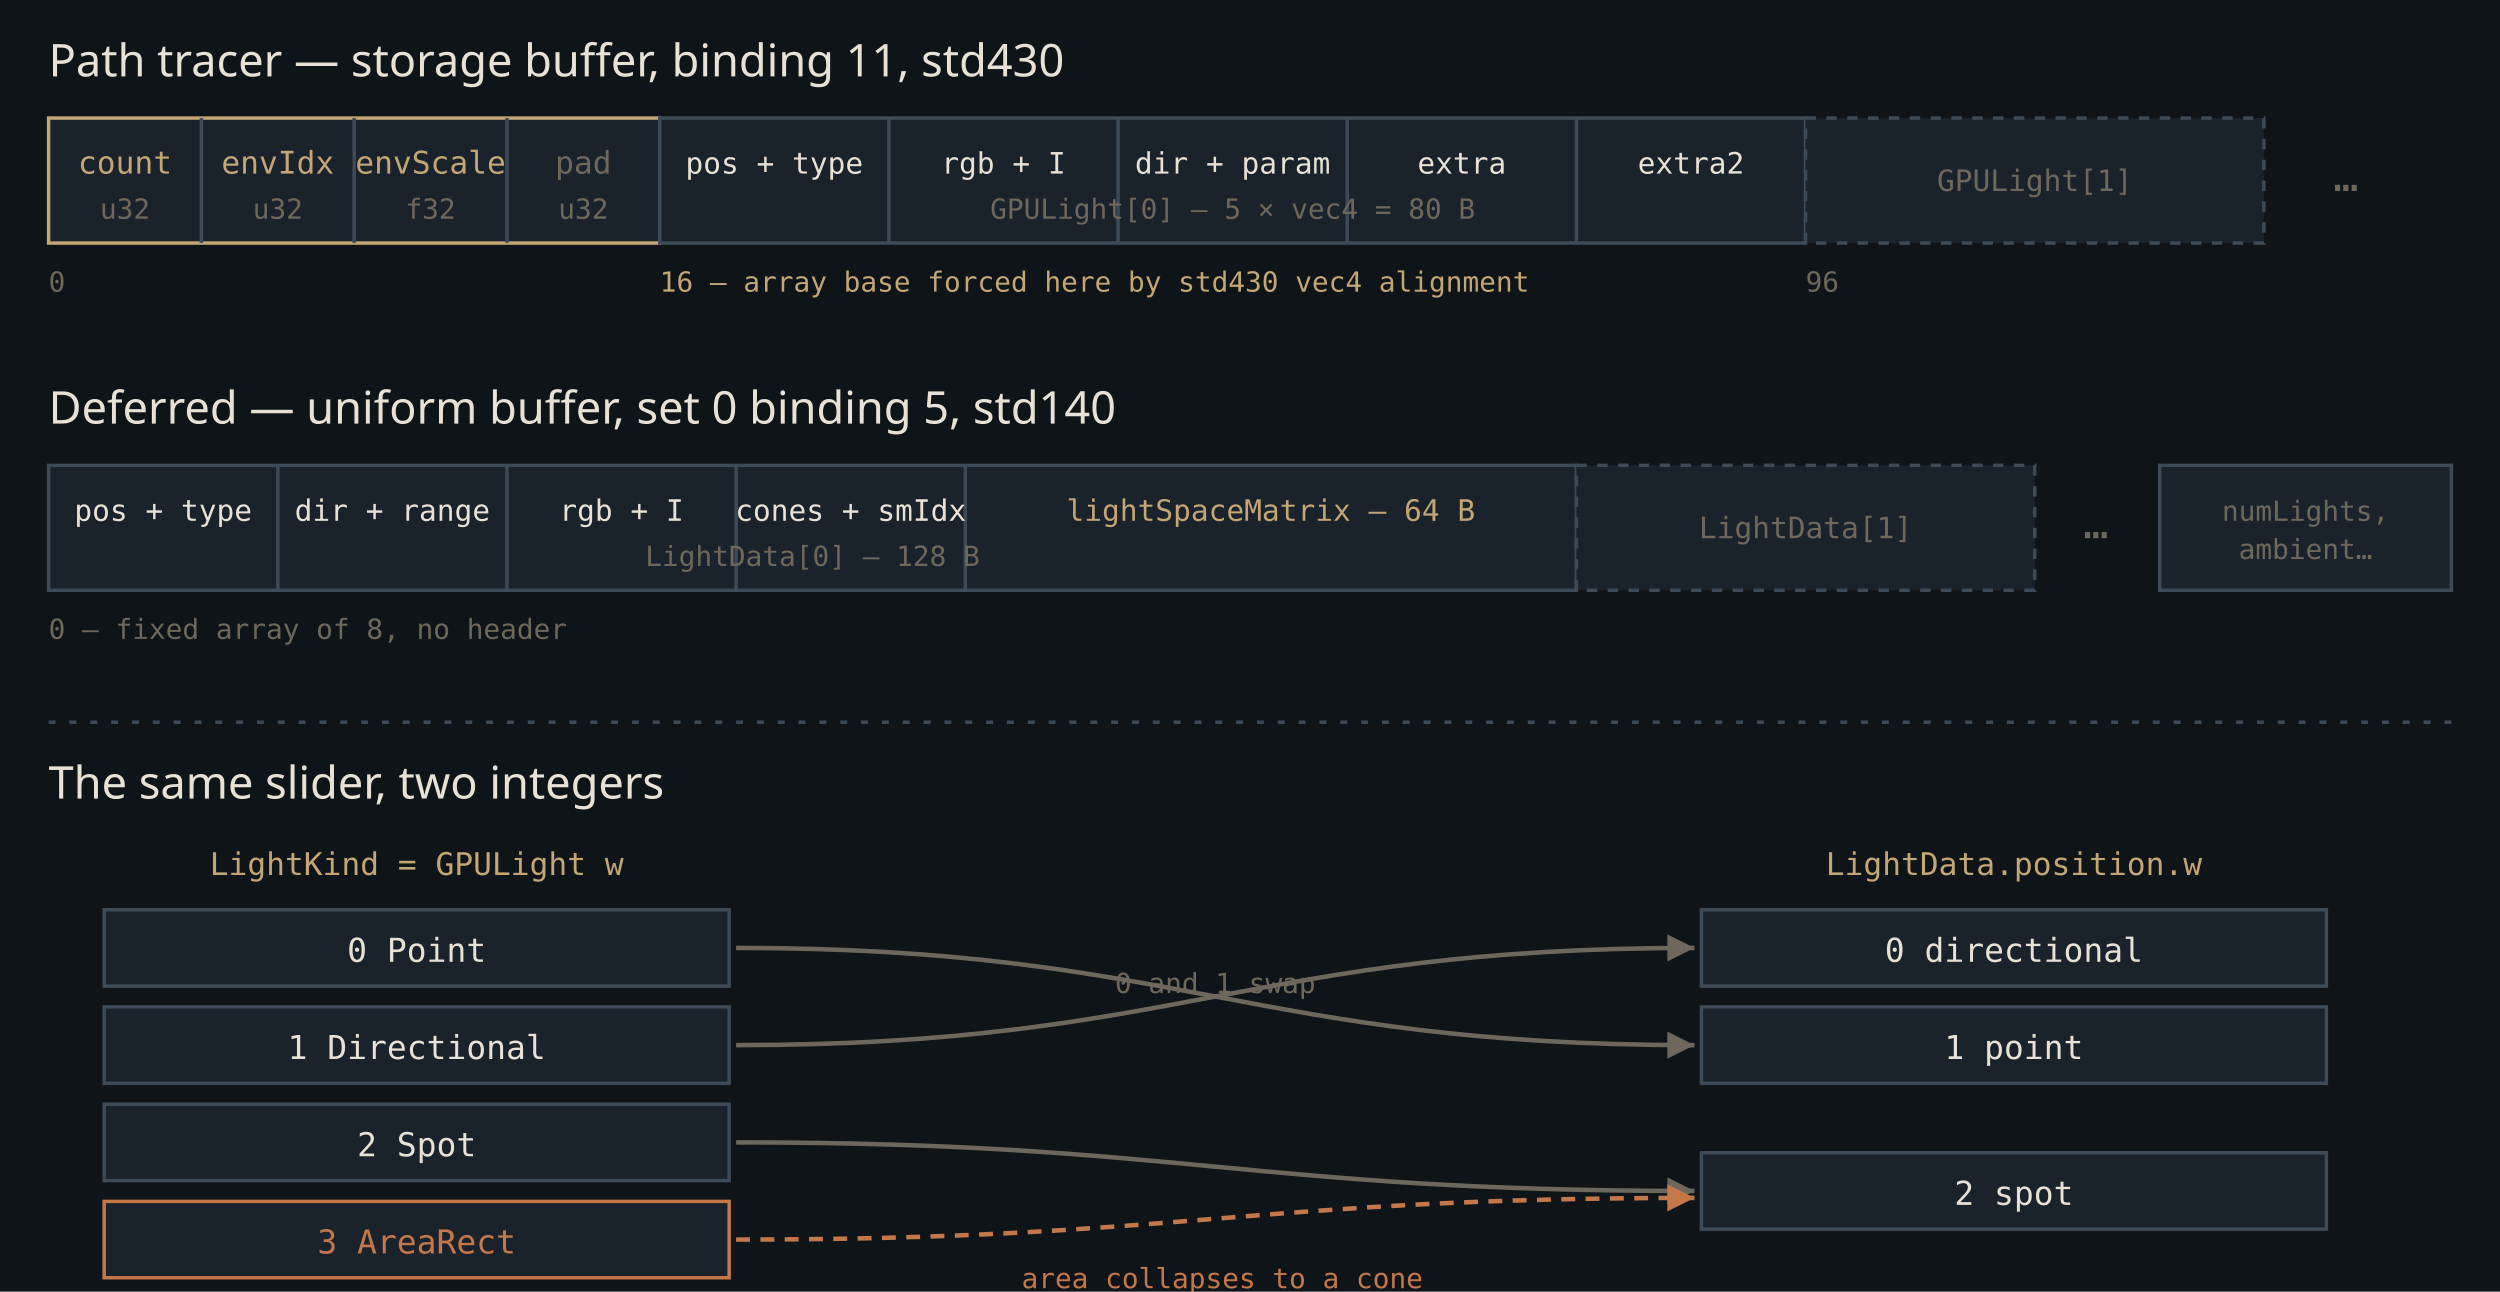
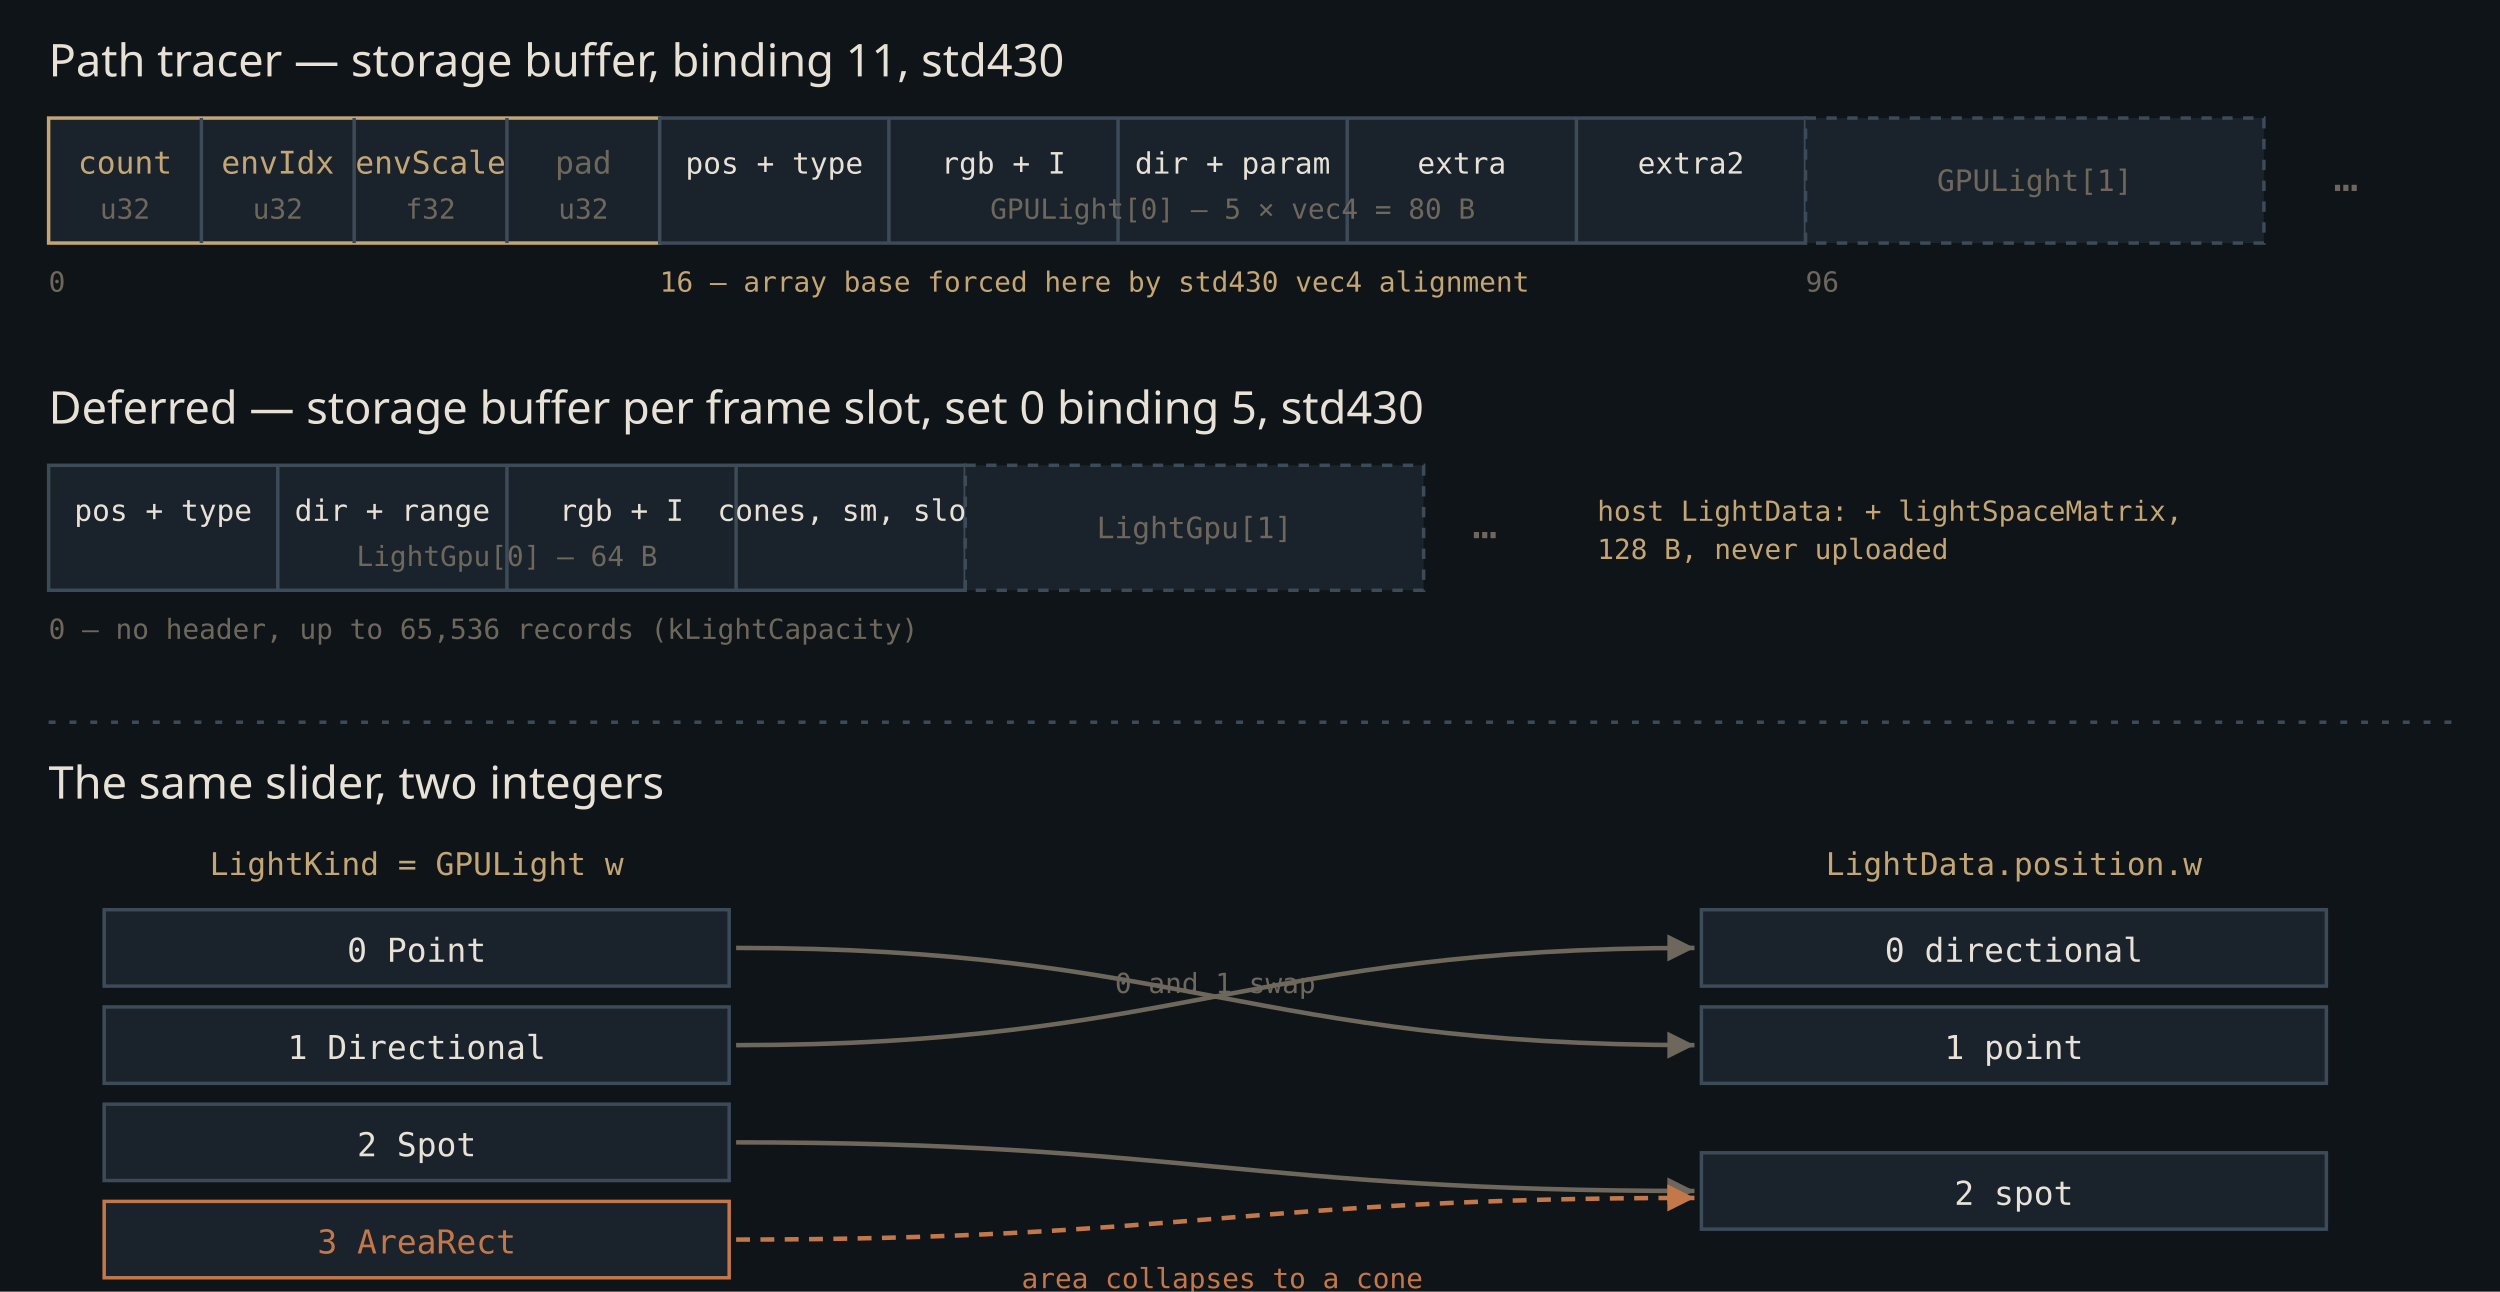
- <svg xmlns="http://www.w3.org/2000/svg" viewBox="0 0 720 372" class="unit-diagram" role="img" aria-label="Byte layout of the path tracer's GPULight SSBO and the deferred pipeline's LightData UBO, and the light type-code remap between them.">
+ <svg xmlns="http://www.w3.org/2000/svg" viewBox="0 0 720 372" class="unit-diagram" role="img" aria-label="Byte layout of the path tracer's GPULight SSBO and the deferred pipeline's LightGpu light table, and the light type-code remap between them.">
  <defs>
    <marker id="ml-arrow" markerWidth="7" markerHeight="7" refX="6" refY="3" orient="auto">
      <path d="M0,0 L6,3 L0,6 Z" fill="#6e685c" />
    </marker>
    <marker id="ml-arrow-hot" markerWidth="7" markerHeight="7" refX="6" refY="3" orient="auto">
      <path d="M0,0 L6,3 L0,6 Z" fill="#c4784a" />
    </marker>
  </defs>
  <rect x="0" y="0" width="720" height="372" fill="#0f1419" />
  <text x="14" y="22" font-family="DM Sans,sans-serif" font-size="13" fill="#e8e2d6">Path tracer — storage buffer, binding 11, std430</text>
  <rect x="14" y="34" width="176" height="36" fill="#1a222c" stroke="#c4a574" stroke-width="1" />
  <line x1="58" y1="34" x2="58" y2="70" stroke="#3d4a58" />
  <line x1="102" y1="34" x2="102" y2="70" stroke="#3d4a58" />
  <line x1="146" y1="34" x2="146" y2="70" stroke="#3d4a58" />
  <text x="36" y="50" text-anchor="middle" font-family="IBM Plex Mono,monospace" font-size="9" fill="#c4a574">count</text>
  <text x="80" y="50" text-anchor="middle" font-family="IBM Plex Mono,monospace" font-size="9" fill="#c4a574">envIdx</text>
  <text x="124" y="50" text-anchor="middle" font-family="IBM Plex Mono,monospace" font-size="9" fill="#c4a574">envScale</text>
  <text x="168" y="50" text-anchor="middle" font-family="IBM Plex Mono,monospace" font-size="9" fill="#6e685c">pad</text>
  <text x="36" y="63" text-anchor="middle" font-family="IBM Plex Mono,monospace" font-size="8" fill="#6e685c">u32</text>
  <text x="80" y="63" text-anchor="middle" font-family="IBM Plex Mono,monospace" font-size="8" fill="#6e685c">u32</text>
  <text x="124" y="63" text-anchor="middle" font-family="IBM Plex Mono,monospace" font-size="8" fill="#6e685c">f32</text>
  <text x="168" y="63" text-anchor="middle" font-family="IBM Plex Mono,monospace" font-size="8" fill="#6e685c">u32</text>
  <rect x="190" y="34" width="330" height="36" fill="#1a222c" stroke="#3d4a58" stroke-width="1" />
  <line x1="256" y1="34" x2="256" y2="70" stroke="#3d4a58" />
  <line x1="322" y1="34" x2="322" y2="70" stroke="#3d4a58" />
  <line x1="388" y1="34" x2="388" y2="70" stroke="#3d4a58" />
  <line x1="454" y1="34" x2="454" y2="70" stroke="#3d4a58" />
  <text x="223" y="50" text-anchor="middle" font-family="IBM Plex Mono,monospace" font-size="8.5" fill="#e8e2d6">pos + type</text>
  <text x="289" y="50" text-anchor="middle" font-family="IBM Plex Mono,monospace" font-size="8.5" fill="#e8e2d6">rgb + I</text>
  <text x="355" y="50" text-anchor="middle" font-family="IBM Plex Mono,monospace" font-size="8.5" fill="#e8e2d6">dir + param</text>
  <text x="421" y="50" text-anchor="middle" font-family="IBM Plex Mono,monospace" font-size="8.5" fill="#e8e2d6">extra</text>
  <text x="487" y="50" text-anchor="middle" font-family="IBM Plex Mono,monospace" font-size="8.5" fill="#e8e2d6">extra2</text>
  <text x="355" y="63" text-anchor="middle" font-family="IBM Plex Mono,monospace" font-size="8" fill="#6e685c">GPULight[0] — 5 × vec4 = 80 B</text>
  <rect x="520" y="34" width="132" height="36" fill="#1a222c" stroke="#3d4a58" stroke-dasharray="3 3" />
  <text x="586" y="55" text-anchor="middle" font-family="IBM Plex Mono,monospace" font-size="8.5" fill="#6e685c">GPULight[1]</text>
  <text x="672" y="55" font-family="IBM Plex Mono,monospace" font-size="12" fill="#6e685c">…</text>
  <text x="14" y="84" font-family="IBM Plex Mono,monospace" font-size="8" fill="#6e685c">0</text>
  <text x="190" y="84" font-family="IBM Plex Mono,monospace" font-size="8" fill="#c4a574">16 — array base forced here by std430 vec4 alignment</text>
  <text x="520" y="84" font-family="IBM Plex Mono,monospace" font-size="8" fill="#6e685c">96</text>
-   <text x="14" y="122" font-family="DM Sans,sans-serif" font-size="13" fill="#e8e2d6">Deferred — uniform buffer, set 0 binding 5, std140</text>
-   <rect x="14" y="134" width="440" height="36" fill="#1a222c" stroke="#3d4a58" stroke-width="1" />
+   <text x="14" y="122" font-family="DM Sans,sans-serif" font-size="13" fill="#e8e2d6">Deferred — storage buffer per frame slot, set 0 binding 5, std430</text>
+   <rect x="14" y="134" width="264" height="36" fill="#1a222c" stroke="#3d4a58" stroke-width="1" />
  <line x1="80" y1="134" x2="80" y2="170" stroke="#3d4a58" />
  <line x1="146" y1="134" x2="146" y2="170" stroke="#3d4a58" />
  <line x1="212" y1="134" x2="212" y2="170" stroke="#3d4a58" />
-   <line x1="278" y1="134" x2="278" y2="170" stroke="#3d4a58" />
  <text x="47" y="150" text-anchor="middle" font-family="IBM Plex Mono,monospace" font-size="8.5" fill="#e8e2d6">pos + type</text>
  <text x="113" y="150" text-anchor="middle" font-family="IBM Plex Mono,monospace" font-size="8.5" fill="#e8e2d6">dir + range</text>
  <text x="179" y="150" text-anchor="middle" font-family="IBM Plex Mono,monospace" font-size="8.5" fill="#e8e2d6">rgb + I</text>
-   <text x="245" y="150" text-anchor="middle" font-family="IBM Plex Mono,monospace" font-size="8.5" fill="#e8e2d6">cones + smIdx</text>
-   <text x="366" y="150" text-anchor="middle" font-family="IBM Plex Mono,monospace" font-size="8.5" fill="#c4a574">lightSpaceMatrix — 64 B</text>
-   <text x="234" y="163" text-anchor="middle" font-family="IBM Plex Mono,monospace" font-size="8" fill="#6e685c">LightData[0] — 128 B</text>
-   <rect x="454" y="134" width="132" height="36" fill="#1a222c" stroke="#3d4a58" stroke-dasharray="3 3" />
-   <text x="520" y="155" text-anchor="middle" font-family="IBM Plex Mono,monospace" font-size="8.5" fill="#6e685c">LightData[1]</text>
-   <text x="600" y="155" font-family="IBM Plex Mono,monospace" font-size="12" fill="#6e685c">…</text>
-   <rect x="622" y="134" width="84" height="36" fill="#1a222c" stroke="#3d4a58" />
-   <text x="664" y="150" text-anchor="middle" font-family="IBM Plex Mono,monospace" font-size="8" fill="#6e685c">numLights,</text>
-   <text x="664" y="161" text-anchor="middle" font-family="IBM Plex Mono,monospace" font-size="8" fill="#6e685c">ambient…</text>
-   <text x="14" y="184" font-family="IBM Plex Mono,monospace" font-size="8" fill="#6e685c">0 — fixed array of 8, no header</text>
+   <text x="245" y="150" text-anchor="middle" font-family="IBM Plex Mono,monospace" font-size="8.5" fill="#e8e2d6">cones, sm, slot</text>
+   <text x="146" y="163" text-anchor="middle" font-family="IBM Plex Mono,monospace" font-size="8" fill="#6e685c">LightGpu[0] — 64 B</text>
+   <rect x="278" y="134" width="132" height="36" fill="#1a222c" stroke="#3d4a58" stroke-dasharray="3 3" />
+   <text x="344" y="155" text-anchor="middle" font-family="IBM Plex Mono,monospace" font-size="8.5" fill="#6e685c">LightGpu[1]</text>
+   <text x="424" y="155" font-family="IBM Plex Mono,monospace" font-size="12" fill="#6e685c">…</text>
+   <text x="460" y="150" font-family="IBM Plex Mono,monospace" font-size="8" fill="#c4a574">host LightData: + lightSpaceMatrix,</text>
+   <text x="460" y="161" font-family="IBM Plex Mono,monospace" font-size="8" fill="#c4a574">128 B, never uploaded</text>
+   <text x="14" y="184" font-family="IBM Plex Mono,monospace" font-size="8" fill="#6e685c">0 — no header, up to 65,536 records (kLightCapacity)</text>
  <line x1="14" y1="208" x2="706" y2="208" stroke="#3d4a58" stroke-dasharray="2 4" />
  <text x="14" y="230" font-family="DM Sans,sans-serif" font-size="13" fill="#e8e2d6">The same slider, two integers</text>
  <text x="120" y="252" text-anchor="middle" font-family="IBM Plex Mono,monospace" font-size="9" fill="#c4a574">LightKind = GPULight w</text>
  <text x="580" y="252" text-anchor="middle" font-family="IBM Plex Mono,monospace" font-size="9" fill="#c4a574">LightData.position.w</text>
  <rect x="30" y="262" width="180" height="22" fill="#1a222c" stroke="#3d4a58" />
  <text x="120" y="277" text-anchor="middle" font-family="IBM Plex Mono,monospace" font-size="9.5" fill="#e8e2d6">0  Point</text>
  <rect x="30" y="290" width="180" height="22" fill="#1a222c" stroke="#3d4a58" />
  <text x="120" y="305" text-anchor="middle" font-family="IBM Plex Mono,monospace" font-size="9.5" fill="#e8e2d6">1  Directional</text>
  <rect x="30" y="318" width="180" height="22" fill="#1a222c" stroke="#3d4a58" />
  <text x="120" y="333" text-anchor="middle" font-family="IBM Plex Mono,monospace" font-size="9.5" fill="#e8e2d6">2  Spot</text>
  <rect x="30" y="346" width="180" height="22" fill="#1a222c" stroke="#c4784a" />
  <text x="120" y="361" text-anchor="middle" font-family="IBM Plex Mono,monospace" font-size="9.5" fill="#c4784a">3  AreaRect</text>
  <rect x="490" y="262" width="180" height="22" fill="#1a222c" stroke="#3d4a58" />
  <text x="580" y="277" text-anchor="middle" font-family="IBM Plex Mono,monospace" font-size="9.5" fill="#e8e2d6">0  directional</text>
  <rect x="490" y="290" width="180" height="22" fill="#1a222c" stroke="#3d4a58" />
  <text x="580" y="305" text-anchor="middle" font-family="IBM Plex Mono,monospace" font-size="9.5" fill="#e8e2d6">1  point</text>
  <rect x="490" y="332" width="180" height="22" fill="#1a222c" stroke="#3d4a58" />
  <text x="580" y="347" text-anchor="middle" font-family="IBM Plex Mono,monospace" font-size="9.5" fill="#e8e2d6">2  spot</text>
  <path d="M212 273 C 340 273, 360 301, 488 301" fill="none" stroke="#6e685c" stroke-width="1.3" marker-end="url(#ml-arrow)" />
  <path d="M212 301 C 340 301, 360 273, 488 273" fill="none" stroke="#6e685c" stroke-width="1.3" marker-end="url(#ml-arrow)" />
  <path d="M212 329 C 340 329, 360 343, 488 343" fill="none" stroke="#6e685c" stroke-width="1.3" marker-end="url(#ml-arrow)" />
  <path d="M212 357 C 340 357, 360 345, 488 345" fill="none" stroke="#c4784a" stroke-width="1.3" stroke-dasharray="4 3" marker-end="url(#ml-arrow-hot)" />
  <text x="350" y="286" text-anchor="middle" font-family="IBM Plex Mono,monospace" font-size="8" fill="#6e685c">0 and 1 swap</text>
  <text x="352" y="371" text-anchor="middle" font-family="IBM Plex Mono,monospace" font-size="8" fill="#c4784a">area collapses to a cone</text>
</svg>
